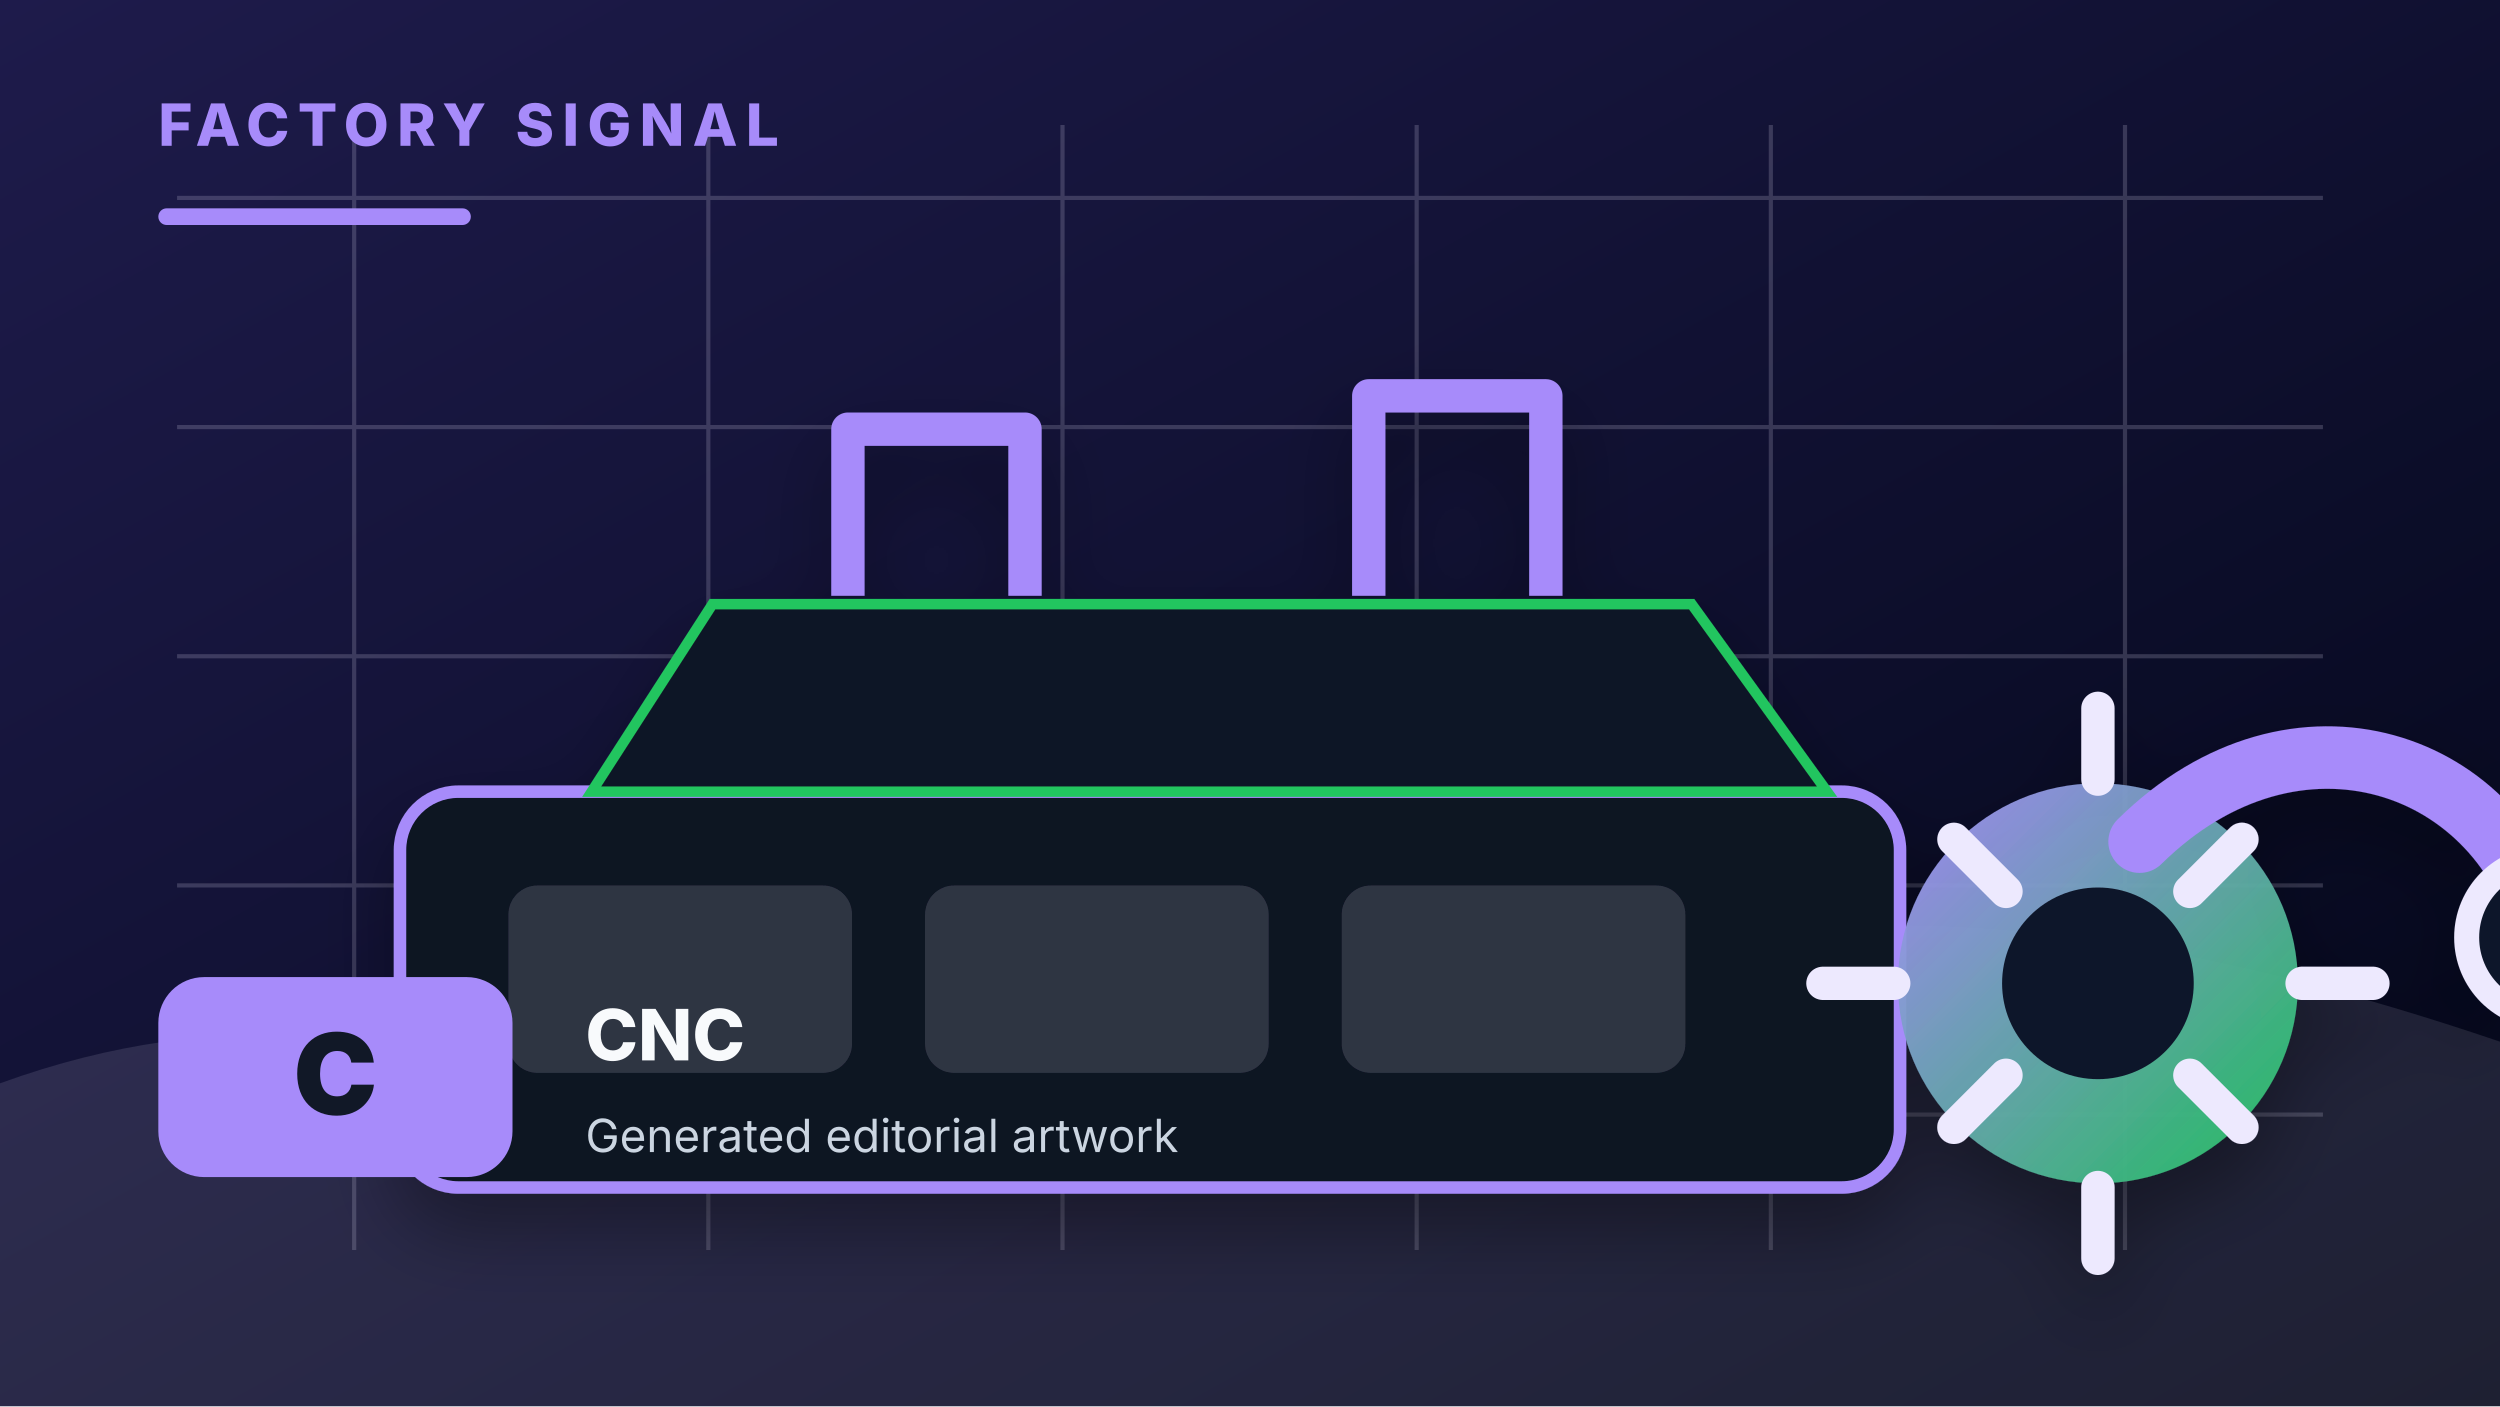
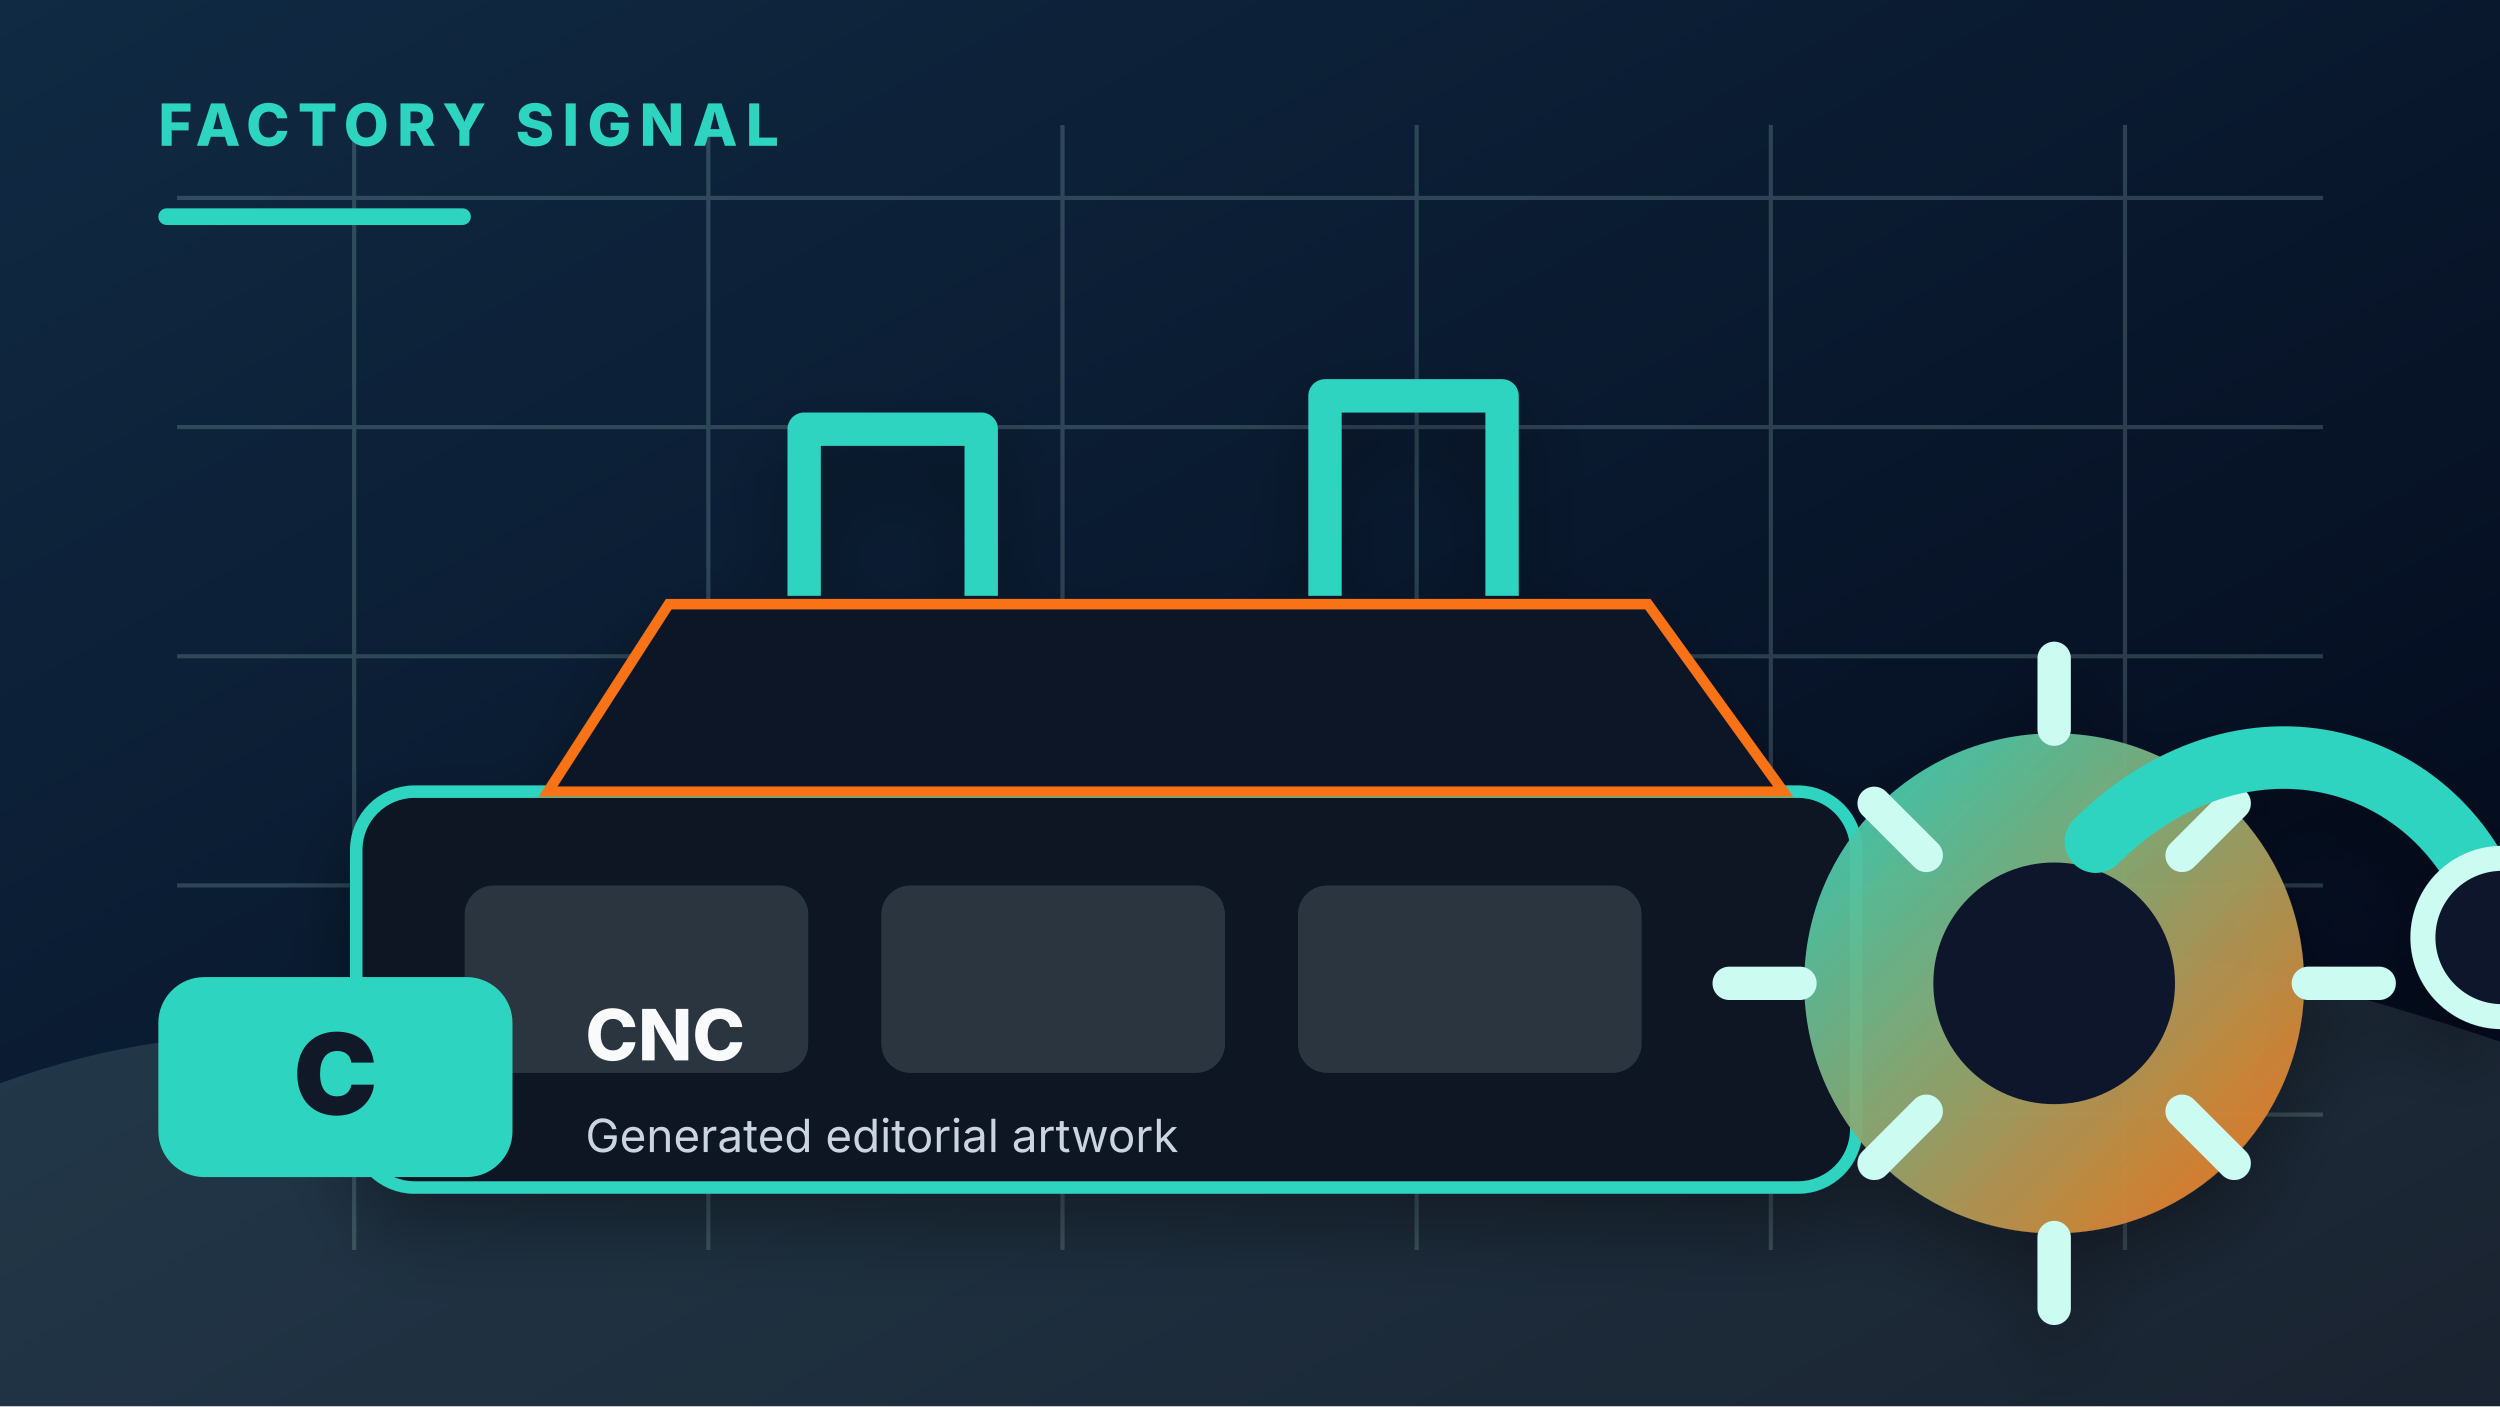
<svg xmlns="http://www.w3.org/2000/svg" width="1600" height="900" viewBox="0 0 1600 900" role="img" aria-labelledby="title desc">
  <g transform="scale(1.333333)">
    <defs>
      <linearGradient id="bg" x1="0" y1="0" x2="1" y2="1">
-         <stop offset="0" stop-color="#1e1b4b" />
+         <stop offset="0" stop-color="#102a43" />
        <stop offset="1" stop-color="#020617" />
      </linearGradient>
      <linearGradient id="accent" x1="0" y1="0" x2="1" y2="1">
-         <stop offset="0" stop-color="#a78bfa" />
-         <stop offset="1" stop-color="#22c55e" />
+         <stop offset="0" stop-color="#2dd4bf" />
+         <stop offset="1" stop-color="#f97316" />
      </linearGradient>
      <filter id="shadow" x="-20%" y="-20%" width="140%" height="140%">
        <feDropShadow dx="0" dy="18" stdDeviation="18" flood-color="#000000" flood-opacity="0.35" />
      </filter>
    </defs>
    <rect width="1200" height="675" fill="url(#bg)" />
-     <path d="M0 520 C220 440 340 595 560 520 S920 405 1200 500 V675 H0Z" fill="#ede9fe" opacity="0.12" />
-     <g opacity="0.18" stroke="#ede9fe" stroke-width="2">
+     <path d="M0 520 C220 440 340 595 560 520 S920 405 1200 500 V675 H0Z" fill="#ccfbf1" opacity="0.12" />
+     <g opacity="0.18" stroke="#ccfbf1" stroke-width="2">
      <path d="M85 95H1115M85 205H1115M85 315H1115M85 425H1115M85 535H1115" />
      <path d="M170 60V600M340 60V600M510 60V600M680 60V600M850 60V600M1020 60V600" />
    </g>
-     <g transform="translate(192 120)" filter="url(#shadow)">
-       <rect x="0" y="260" width="720" height="190" rx="28" fill="#0b1220" stroke="#a78bfa" stroke-width="6" />
-       <rect x="52" y="305" width="165" height="90" rx="14" fill="#ede9fe" opacity="0.16" />
-       <rect x="252" y="305" width="165" height="90" rx="14" fill="#ede9fe" opacity="0.16" />
-       <rect x="452" y="305" width="165" height="90" rx="14" fill="#ede9fe" opacity="0.16" />
-       <path d="M92 260 L150 170 H620 L685 260Z" fill="#111827" stroke="#22c55e" stroke-width="5" />
-       <path d="M215 166 V86 H300 V166M465 166 V70 H550 V166" fill="none" stroke="#a78bfa" stroke-width="16" stroke-linejoin="round" />
-       <circle cx="815" cy="352" r="96" fill="url(#accent)" opacity="0.95" />
-       <circle cx="815" cy="352" r="46" fill="#0f172a" />
-       <g stroke="#ede9fe" stroke-width="16" stroke-linecap="round">
-         <path d="M815 220v34M815 484v-34M683 352h34M947 352h-34" />
-         <path d="M745.88 282.88l25 25M884.12 282.88l-25 25M745.88 421.12l25-25M884.12 421.12l-25-25" />
+     <g transform="translate(171 120)" filter="url(#shadow)">
+       <rect x="0" y="260" width="720" height="190" rx="28" fill="#0b1220" stroke="#2dd4bf" stroke-width="6" />
+       <rect x="52" y="305" width="165" height="90" rx="14" fill="#ccfbf1" opacity="0.16" />
+       <rect x="252" y="305" width="165" height="90" rx="14" fill="#ccfbf1" opacity="0.16" />
+       <rect x="452" y="305" width="165" height="90" rx="14" fill="#ccfbf1" opacity="0.16" />
+       <path d="M92 260 L150 170 H620 L685 260Z" fill="#111827" stroke="#f97316" stroke-width="5" />
+       <path d="M215 166 V86 H300 V166M465 166 V70 H550 V166" fill="none" stroke="#2dd4bf" stroke-width="16" stroke-linejoin="round" />
+       <circle cx="815" cy="352" r="120" fill="url(#accent)" opacity="0.95" />
+       <circle cx="815" cy="352" r="58" fill="#0f172a" />
+       <g stroke="#ccfbf1" stroke-width="16" stroke-linecap="round">
+         <path d="M815 196v34M815 508v-34M659 352h34M971 352h-34" />
+         <path d="M728.6 265.6l25 25M901.4 265.6l-25 25M728.6 438.4l25-25M901.4 438.4l-25-25" />
      </g>
-       <path d="M835 284 C910 210 1010 245 1030 330" fill="none" stroke="#a78bfa" stroke-width="30" stroke-linecap="round" />
-       <path d="M1030 330 l208 58" stroke="#22c55e" stroke-width="34" stroke-linecap="round" />
-       <circle cx="1030" cy="330" r="38" fill="#0f172a" stroke="#ede9fe" stroke-width="12" />
-       <path d="M1238 388 l54 -35M1238 388 l46 45" stroke="#a78bfa" stroke-width="18" stroke-linecap="round" />
+       <path d="M835 284 C910 210 1010 245 1030 330" fill="none" stroke="#2dd4bf" stroke-width="30" stroke-linecap="round" />
+       <path d="M1030 330 l176 58" stroke="#f97316" stroke-width="34" stroke-linecap="round" />
+       <circle cx="1030" cy="330" r="38" fill="#0f172a" stroke="#ccfbf1" stroke-width="12" />
+       <path d="M1206 388 l54 -35M1206 388 l46 45" stroke="#2dd4bf" stroke-width="18" stroke-linecap="round" />
    </g>
    <g transform="translate(76 70)">
-       <text x="0" y="0" fill="#a78bfa" font-family="Inter, Arial, sans-serif" font-size="28" font-weight="800" letter-spacing="4">FACTORY SIGNAL</text>
-       <rect x="0" y="30" width="150" height="8" rx="4" fill="#a78bfa" />
+       <text x="0" y="0" fill="#2dd4bf" font-family="Inter, Arial, sans-serif" font-size="28" font-weight="800" letter-spacing="4">FACTORY SIGNAL</text>
+       <rect x="0" y="30" width="150" height="8" rx="4" fill="#2dd4bf" />
    </g>
    <g transform="translate(76 535)">
-       <rect x="0" y="-66" width="170" height="96" rx="22" fill="#a78bfa" />
+       <rect x="0" y="-66" width="170" height="96" rx="22" fill="#2dd4bf" />
      <text x="85" y="0" text-anchor="middle" fill="#111827" font-family="Inter, Arial, sans-serif" font-size="54" font-weight="900">C</text>
      <text x="205" y="-26" fill="#f8fafc" font-family="Inter, Arial, sans-serif" font-size="34" font-weight="800">CNC</text>
      <text x="205" y="18" fill="#cbd5e1" font-family="Inter, Arial, sans-serif" font-size="22">Generated editorial artwork</text>
    </g>
  </g>
</svg>
